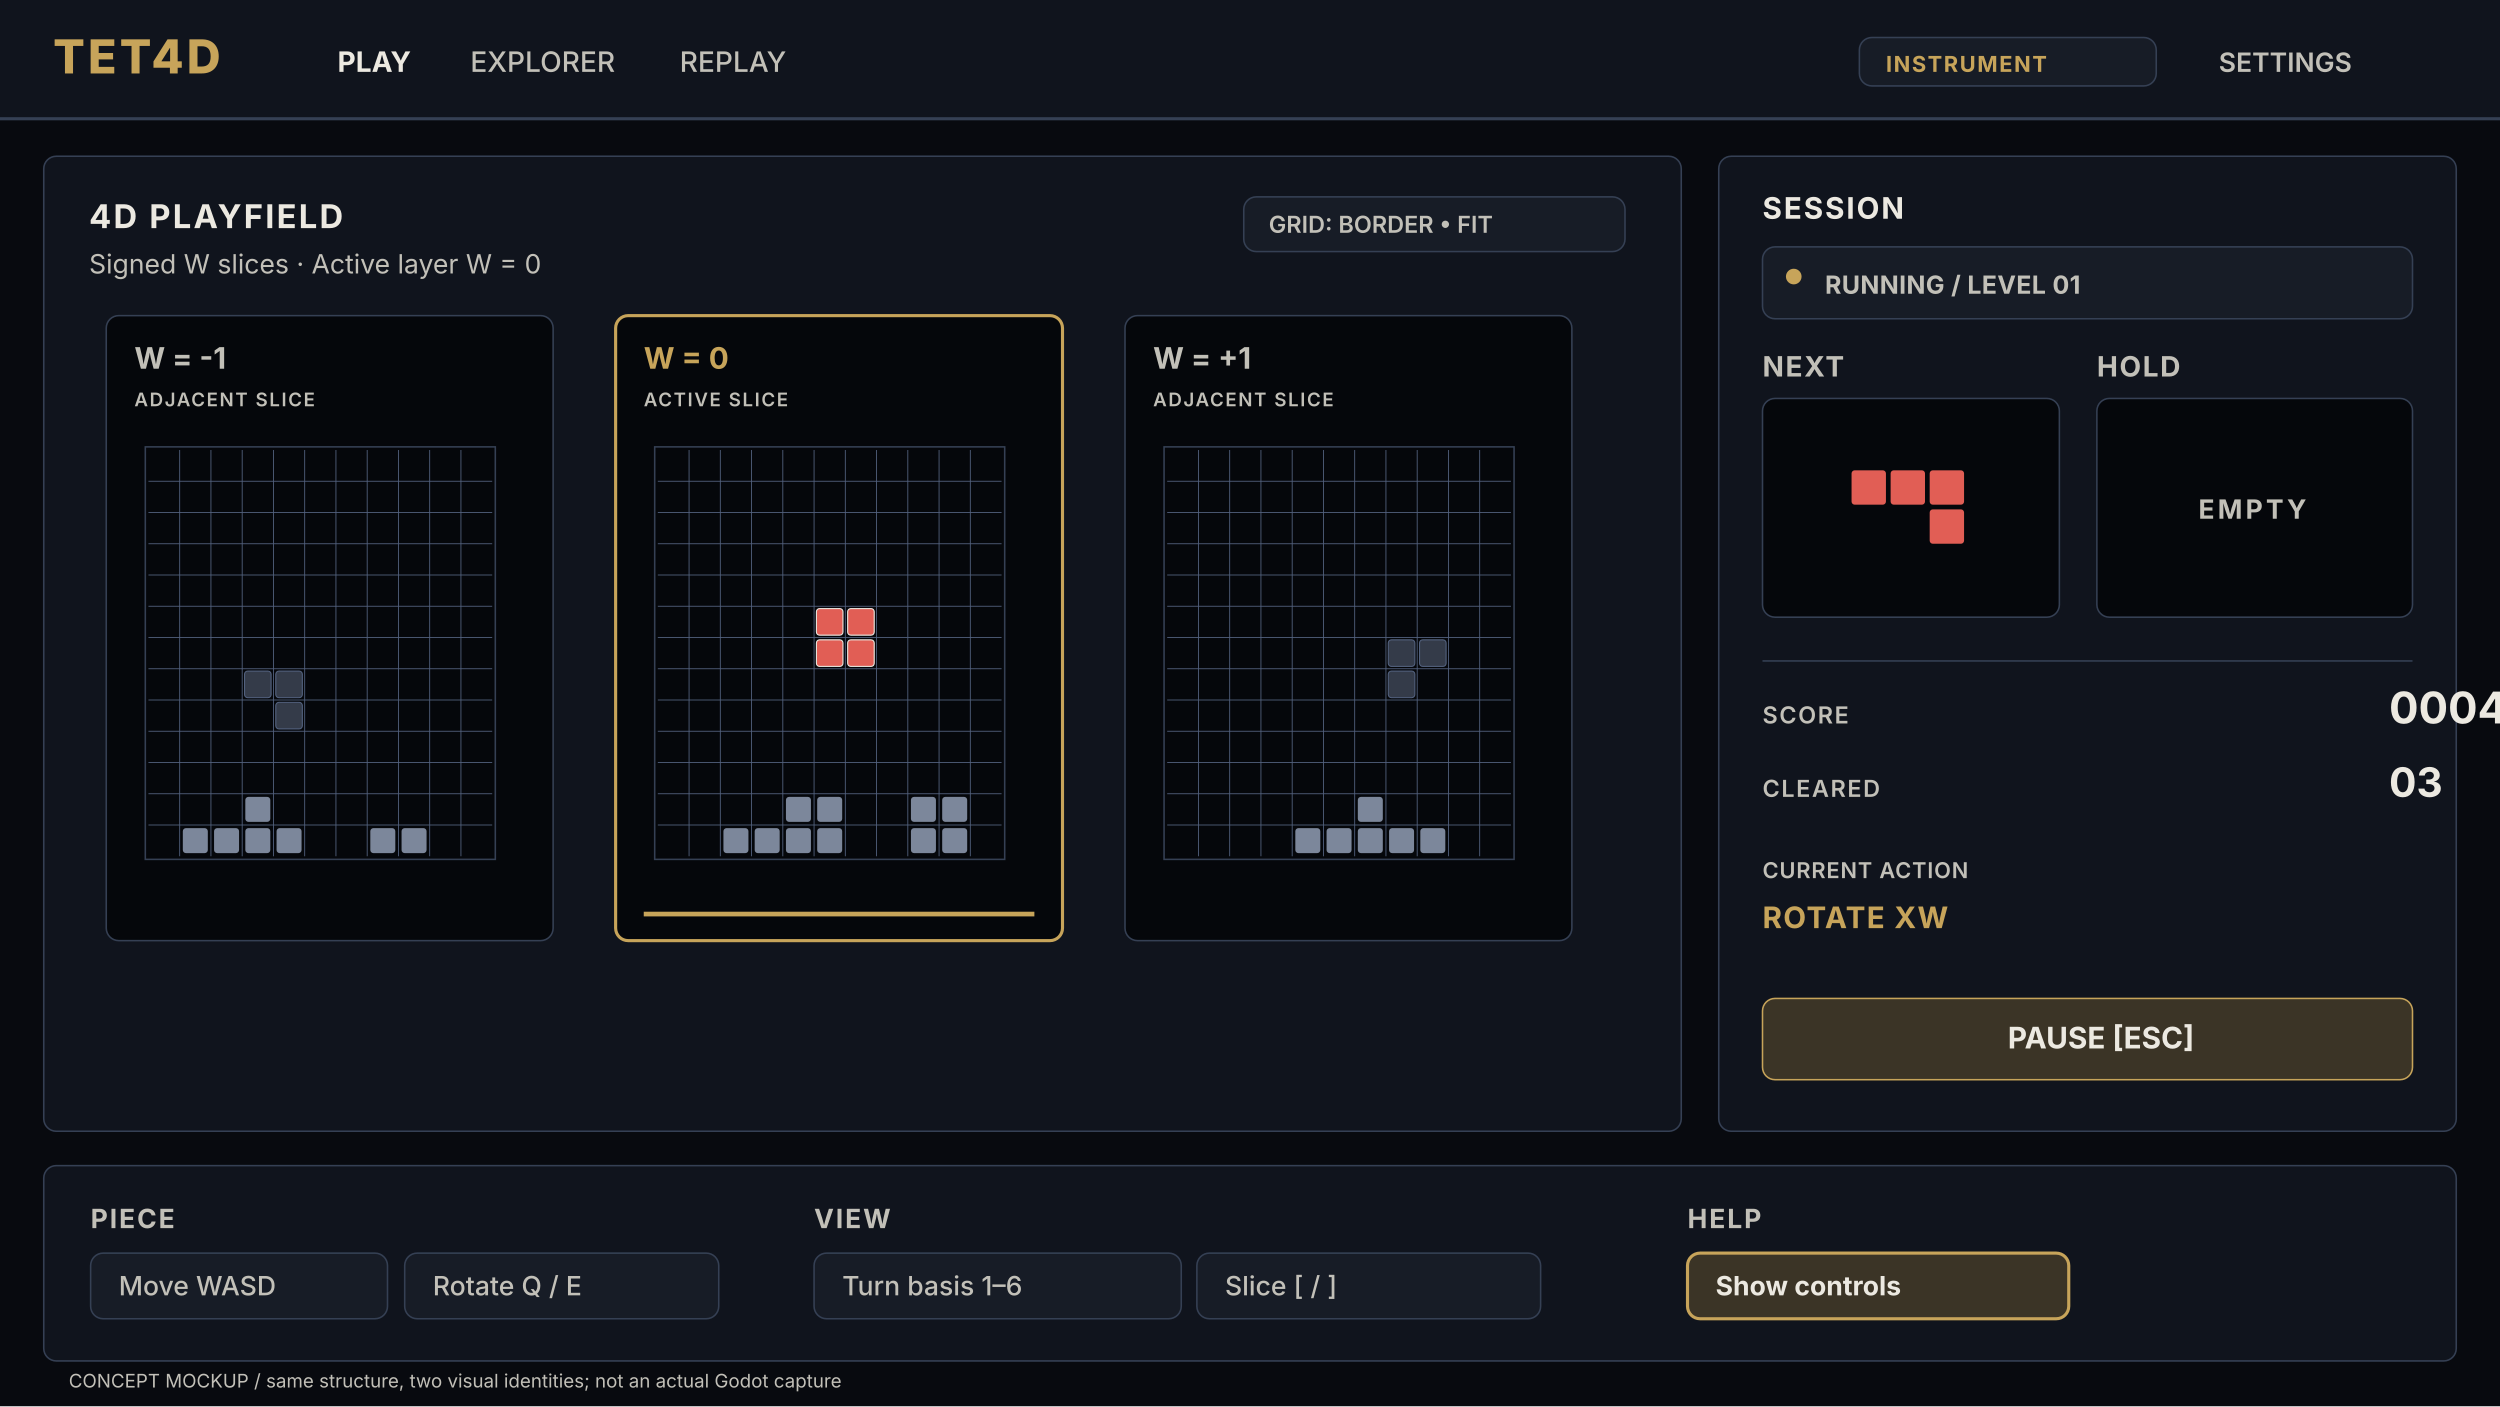
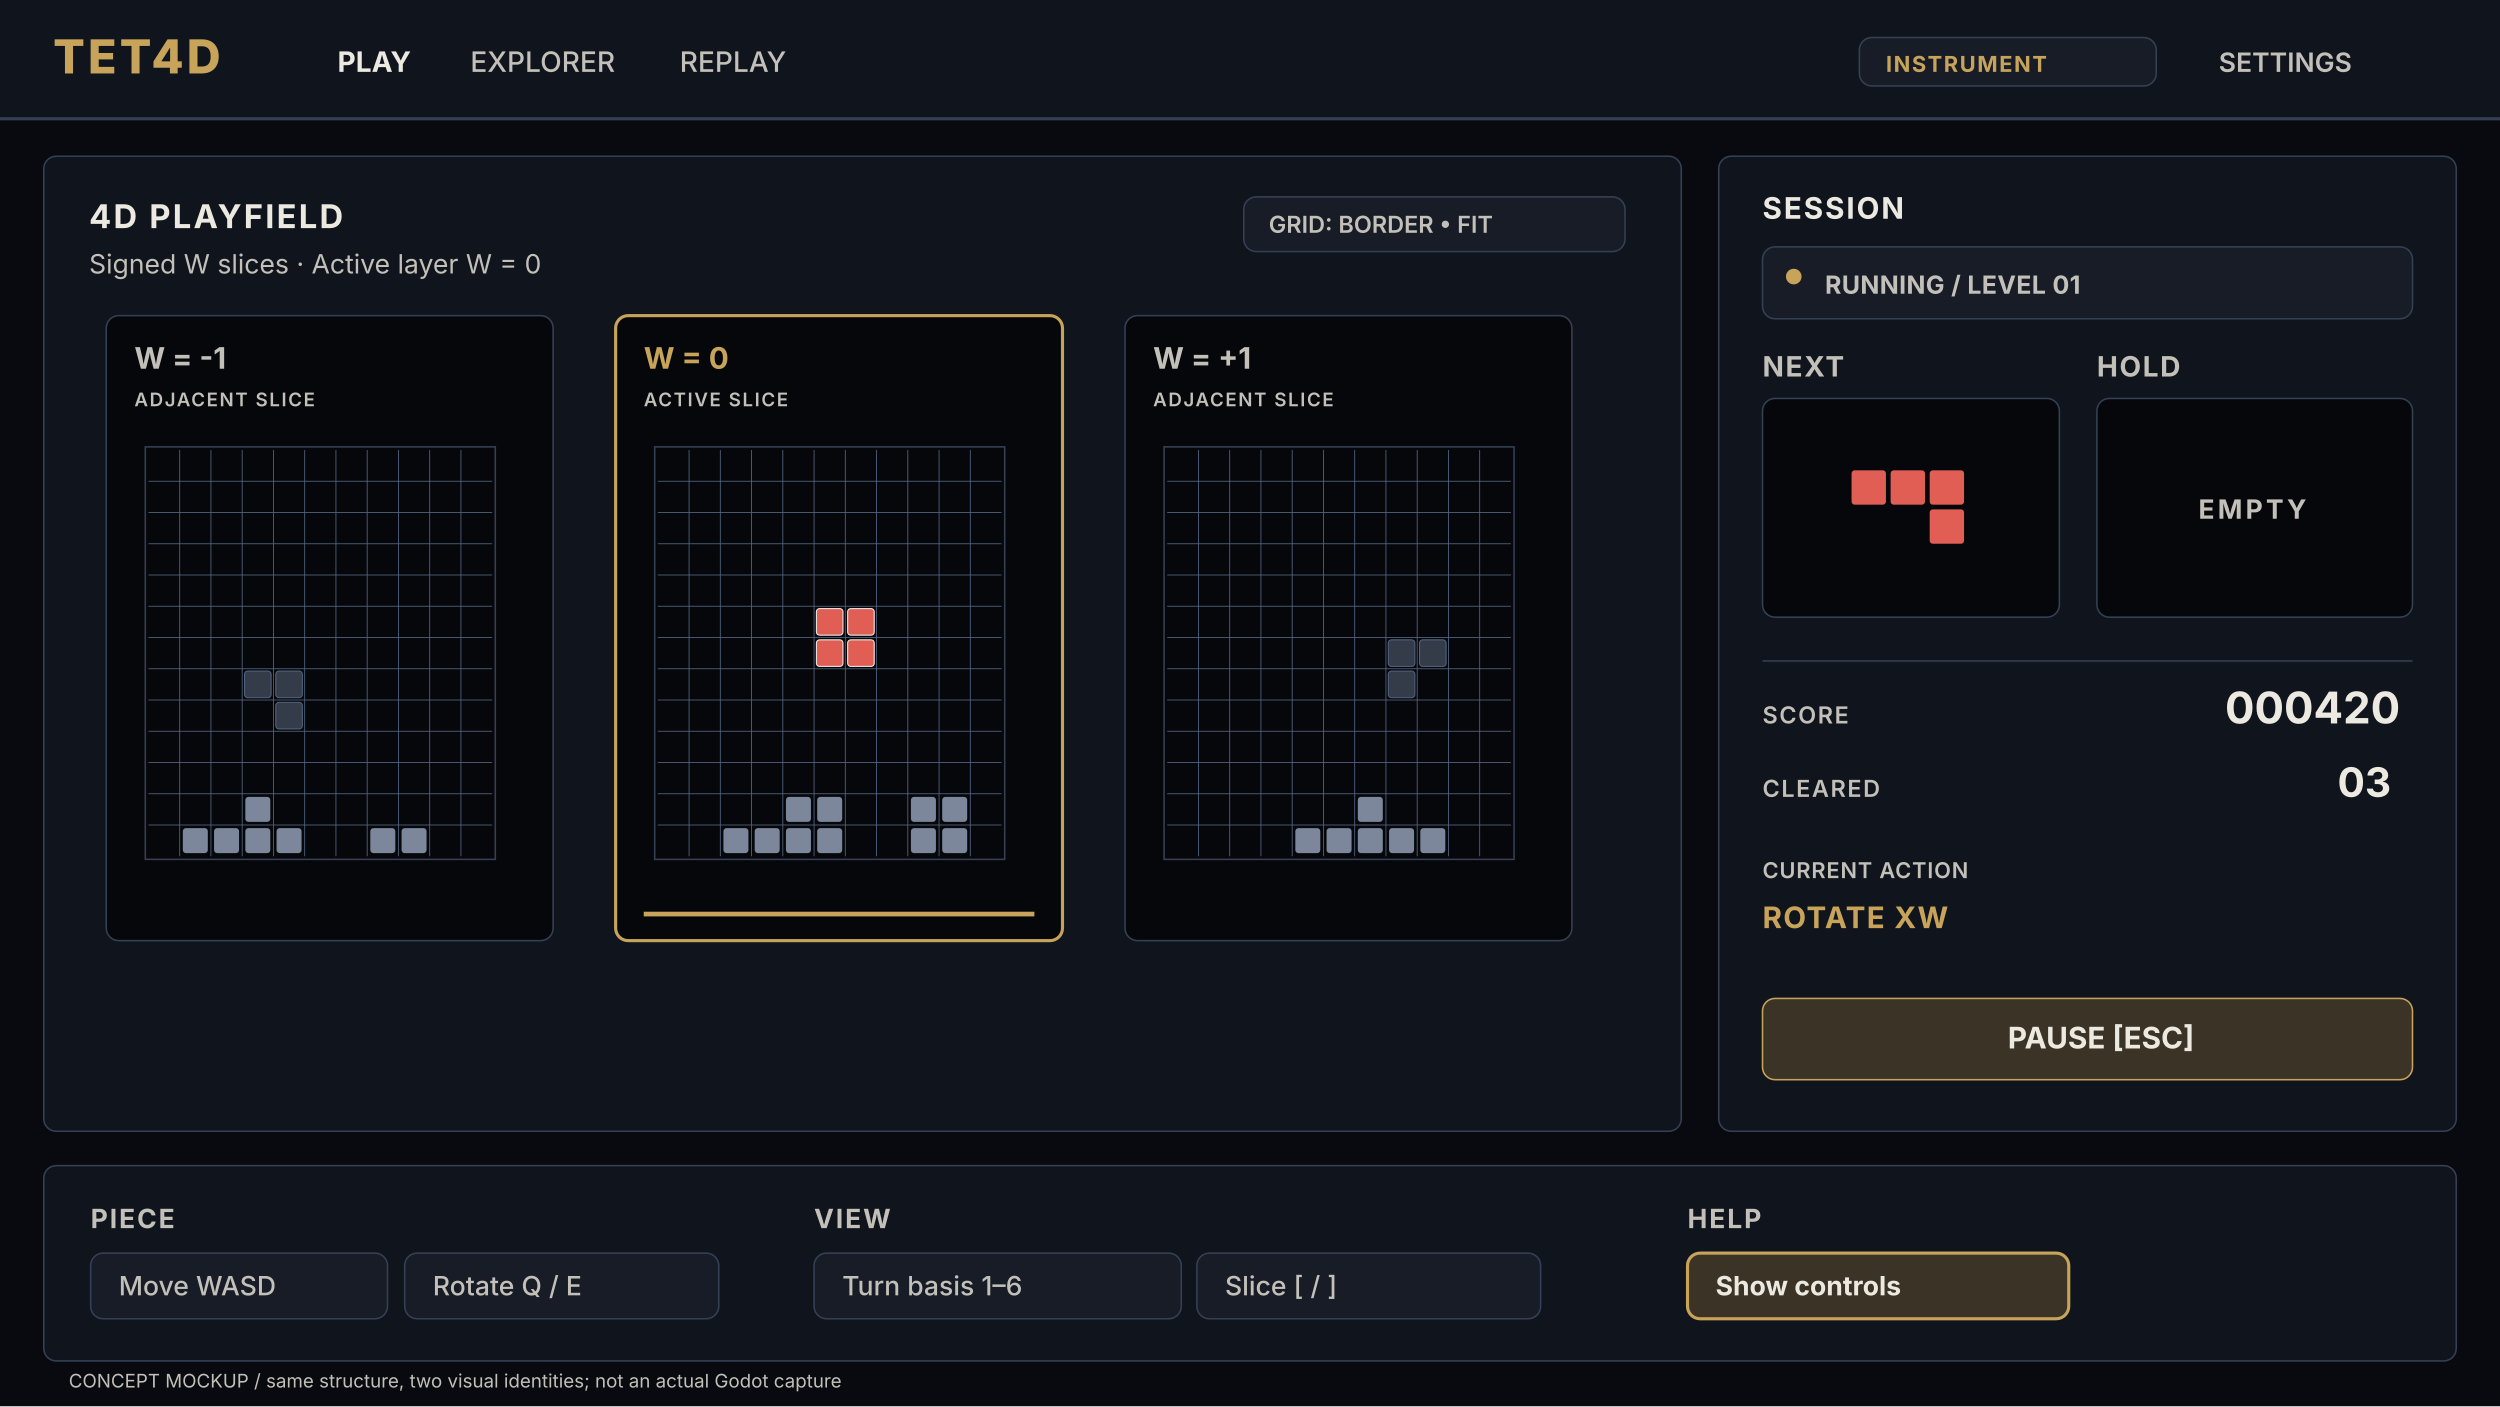
<svg xmlns="http://www.w3.org/2000/svg" viewBox="0 0 1600 900" role="img" aria-label="Original conceptual 4D gameplay UI in INSTRUMENT style, diagram not a game screenshot">
  <rect x="0" y="0" width="1600" height="900" rx="0" fill="#080A0F" stroke="none" stroke-width="1" />
  <rect x="0" y="0" width="1600" height="76" rx="0" fill="#10141D" stroke="none" stroke-width="1" />
  <path d="M0,76L1600,76" stroke="#354054" stroke-width="2" />
  <text x="34" y="47" fill="#C7A45A" font-family="Inter,Segoe UI,Arial,sans-serif" font-size="30" font-weight="800" letter-spacing="2">TET4D</text>
  <text x="216" y="46" fill="#ECE9E1" font-family="Inter,Segoe UI,Arial,sans-serif" font-size="18" font-weight="700" letter-spacing="0">PLAY</text>
  <text x="301" y="46" fill="#C2C0B8" font-family="Inter,Segoe UI,Arial,sans-serif" font-size="18" font-weight="500" letter-spacing="0">EXPLORER</text>
  <text x="435" y="46" fill="#C2C0B8" font-family="Inter,Segoe UI,Arial,sans-serif" font-size="18" font-weight="500" letter-spacing="0">REPLAY</text>
  <text x="1420" y="46" fill="#C2C0B8" font-family="Inter,Segoe UI,Arial,sans-serif" font-size="17" font-weight="600" letter-spacing="0">SETTINGS</text>
  <rect x="1190" y="24" width="190" height="31" rx="8" fill="#171C26" stroke="#354054" stroke-width="1" />
  <text x="1207" y="46" fill="#C7A45A" font-family="Inter,Segoe UI,Arial,sans-serif" font-size="14" font-weight="700" letter-spacing="1">INSTRUMENT</text>
  <rect x="28" y="100" width="1048" height="624" rx="8" fill="#10141D" stroke="#354054" stroke-width="1" />
  <text x="57" y="146" fill="#ECE9E1" font-family="Inter,Segoe UI,Arial,sans-serif" font-size="21" font-weight="750" letter-spacing="1.4">4D PLAYFIELD</text>
  <text x="57" y="175" fill="#C2C0B8" font-family="Inter,Segoe UI,Arial,sans-serif" font-size="17" font-weight="400" letter-spacing="0">Signed W slices    ·    Active layer W = 0</text>
  <rect x="796" y="126" width="244" height="35" rx="8" fill="#171C26" stroke="#354054" stroke-width="1" />
  <text x="812" y="149" fill="#C2C0B8" font-family="Inter,Segoe UI,Arial,sans-serif" font-size="15" font-weight="600" letter-spacing="0">GRID: BORDER   •   FIT</text>
  <rect x="68" y="202" width="286" height="400" rx="8" fill="#05070B" stroke="#354054" stroke-width="1" />
  <text x="86" y="236" fill="#C2C0B8" font-family="Inter,Segoe UI,Arial,sans-serif" font-size="19" font-weight="700" letter-spacing="0">W = -1</text>
  <text x="86" y="260" fill="#C2C0B8" font-family="Inter,Segoe UI,Arial,sans-serif" font-size="12" font-weight="600" letter-spacing="1">ADJACENT SLICE</text>
  <rect x="93" y="286" width="224" height="264" rx="0" fill="#05070B" stroke="#354054" stroke-width="1" />
  <path d="M115,288L115,548" stroke="#52617E" stroke-width="0.55" />
  <path d="M135,288L135,548" stroke="#52617E" stroke-width="0.55" />
  <path d="M155,288L155,548" stroke="#52617E" stroke-width="0.55" />
  <path d="M175,288L175,548" stroke="#52617E" stroke-width="0.55" />
  <path d="M195,288L195,548" stroke="#52617E" stroke-width="0.55" />
  <path d="M215,288L215,548" stroke="#52617E" stroke-width="0.55" />
  <path d="M235,288L235,548" stroke="#52617E" stroke-width="0.55" />
  <path d="M255,288L255,548" stroke="#52617E" stroke-width="0.55" />
  <path d="M275,288L275,548" stroke="#52617E" stroke-width="0.55" />
  <path d="M295,288L295,548" stroke="#52617E" stroke-width="0.55" />
  <path d="M95,308L315,308" stroke="#52617E" stroke-width="0.55" />
  <path d="M95,328L315,328" stroke="#52617E" stroke-width="0.55" />
  <path d="M95,348L315,348" stroke="#52617E" stroke-width="0.55" />
  <path d="M95,368L315,368" stroke="#52617E" stroke-width="0.55" />
  <path d="M95,388L315,388" stroke="#52617E" stroke-width="0.55" />
  <path d="M95,408L315,408" stroke="#52617E" stroke-width="0.55" />
  <path d="M95,428L315,428" stroke="#52617E" stroke-width="0.55" />
  <path d="M95,448L315,448" stroke="#52617E" stroke-width="0.55" />
  <path d="M95,468L315,468" stroke="#52617E" stroke-width="0.55" />
  <path d="M95,488L315,488" stroke="#52617E" stroke-width="0.55" />
  <path d="M95,508L315,508" stroke="#52617E" stroke-width="0.55" />
  <path d="M95,528L315,528" stroke="#52617E" stroke-width="0.55" />
  <rect x="117" y="530" width="16" height="16" rx="2" fill="#7C879B" stroke="none" stroke-width="1" />
  <rect x="137" y="530" width="16" height="16" rx="2" fill="#7C879B" stroke="none" stroke-width="1" />
  <rect x="157" y="530" width="16" height="16" rx="2" fill="#7C879B" stroke="none" stroke-width="1" />
  <rect x="177" y="530" width="16" height="16" rx="2" fill="#7C879B" stroke="none" stroke-width="1" />
  <rect x="157" y="510" width="16" height="16" rx="2" fill="#7C879B" stroke="none" stroke-width="1" />
  <rect x="237" y="530" width="16" height="16" rx="2" fill="#7C879B" stroke="none" stroke-width="1" />
  <rect x="257" y="530" width="16" height="16" rx="2" fill="#7C879B" stroke="none" stroke-width="1" />
  <rect x="156.5" y="429.5" width="17" height="17" rx="2" fill="#343B49" stroke="#52617E" stroke-width="0.7" />
  <rect x="176.5" y="429.5" width="17" height="17" rx="2" fill="#343B49" stroke="#52617E" stroke-width="0.7" />
  <rect x="176.5" y="449.5" width="17" height="17" rx="2" fill="#343B49" stroke="#52617E" stroke-width="0.7" />
  <rect x="394" y="202" width="286" height="400" rx="8" fill="#05070B" stroke="#C7A45A" stroke-width="2" />
  <text x="412" y="236" fill="#C7A45A" font-family="Inter,Segoe UI,Arial,sans-serif" font-size="19" font-weight="700" letter-spacing="0">W = 0</text>
  <text x="412" y="260" fill="#C2C0B8" font-family="Inter,Segoe UI,Arial,sans-serif" font-size="12" font-weight="600" letter-spacing="1">ACTIVE SLICE</text>
  <rect x="419" y="286" width="224" height="264" rx="0" fill="#05070B" stroke="#354054" stroke-width="1" />
  <path d="M441,288L441,548" stroke="#52617E" stroke-width="0.55" />
  <path d="M461,288L461,548" stroke="#52617E" stroke-width="0.55" />
  <path d="M481,288L481,548" stroke="#52617E" stroke-width="0.55" />
  <path d="M501,288L501,548" stroke="#52617E" stroke-width="0.55" />
  <path d="M521,288L521,548" stroke="#52617E" stroke-width="0.55" />
  <path d="M541,288L541,548" stroke="#52617E" stroke-width="0.55" />
  <path d="M561,288L561,548" stroke="#52617E" stroke-width="0.55" />
  <path d="M581,288L581,548" stroke="#52617E" stroke-width="0.55" />
  <path d="M601,288L601,548" stroke="#52617E" stroke-width="0.55" />
  <path d="M621,288L621,548" stroke="#52617E" stroke-width="0.55" />
  <path d="M421,308L641,308" stroke="#52617E" stroke-width="0.55" />
  <path d="M421,328L641,328" stroke="#52617E" stroke-width="0.55" />
  <path d="M421,348L641,348" stroke="#52617E" stroke-width="0.55" />
  <path d="M421,368L641,368" stroke="#52617E" stroke-width="0.55" />
  <path d="M421,388L641,388" stroke="#52617E" stroke-width="0.55" />
  <path d="M421,408L641,408" stroke="#52617E" stroke-width="0.55" />
  <path d="M421,428L641,428" stroke="#52617E" stroke-width="0.55" />
  <path d="M421,448L641,448" stroke="#52617E" stroke-width="0.55" />
  <path d="M421,468L641,468" stroke="#52617E" stroke-width="0.55" />
  <path d="M421,488L641,488" stroke="#52617E" stroke-width="0.55" />
  <path d="M421,508L641,508" stroke="#52617E" stroke-width="0.55" />
  <path d="M421,528L641,528" stroke="#52617E" stroke-width="0.55" />
  <rect x="463" y="530" width="16" height="16" rx="2" fill="#7C879B" stroke="none" stroke-width="1" />
  <rect x="483" y="530" width="16" height="16" rx="2" fill="#7C879B" stroke="none" stroke-width="1" />
  <rect x="503" y="530" width="16" height="16" rx="2" fill="#7C879B" stroke="none" stroke-width="1" />
  <rect x="523" y="530" width="16" height="16" rx="2" fill="#7C879B" stroke="none" stroke-width="1" />
  <rect x="523" y="510" width="16" height="16" rx="2" fill="#7C879B" stroke="none" stroke-width="1" />
  <rect x="503" y="510" width="16" height="16" rx="2" fill="#7C879B" stroke="none" stroke-width="1" />
  <rect x="603" y="530" width="16" height="16" rx="2" fill="#7C879B" stroke="none" stroke-width="1" />
  <rect x="583" y="530" width="16" height="16" rx="2" fill="#7C879B" stroke="none" stroke-width="1" />
  <rect x="603" y="510" width="16" height="16" rx="2" fill="#7C879B" stroke="none" stroke-width="1" />
  <rect x="583" y="510" width="16" height="16" rx="2" fill="#7C879B" stroke="none" stroke-width="1" />
  <rect x="522.5" y="389.5" width="17" height="17" rx="2" fill="#E15E55" stroke="#ECE9E1" stroke-width="0.7" />
  <rect x="542.5" y="389.5" width="17" height="17" rx="2" fill="#E15E55" stroke="#ECE9E1" stroke-width="0.7" />
  <rect x="522.5" y="409.5" width="17" height="17" rx="2" fill="#E15E55" stroke="#ECE9E1" stroke-width="0.7" />
  <rect x="542.5" y="409.5" width="17" height="17" rx="2" fill="#E15E55" stroke="#ECE9E1" stroke-width="0.7" />
  <path d="M412,585L662,585" stroke="#C7A45A" stroke-width="3" />
  <rect x="720" y="202" width="286" height="400" rx="8" fill="#05070B" stroke="#354054" stroke-width="1" />
  <text x="738" y="236" fill="#C2C0B8" font-family="Inter,Segoe UI,Arial,sans-serif" font-size="19" font-weight="700" letter-spacing="0">W = +1</text>
  <text x="738" y="260" fill="#C2C0B8" font-family="Inter,Segoe UI,Arial,sans-serif" font-size="12" font-weight="600" letter-spacing="1">ADJACENT SLICE</text>
  <rect x="745" y="286" width="224" height="264" rx="0" fill="#05070B" stroke="#354054" stroke-width="1" />
  <path d="M767,288L767,548" stroke="#52617E" stroke-width="0.55" />
  <path d="M787,288L787,548" stroke="#52617E" stroke-width="0.55" />
  <path d="M807,288L807,548" stroke="#52617E" stroke-width="0.55" />
  <path d="M827,288L827,548" stroke="#52617E" stroke-width="0.55" />
  <path d="M847,288L847,548" stroke="#52617E" stroke-width="0.55" />
  <path d="M867,288L867,548" stroke="#52617E" stroke-width="0.55" />
  <path d="M887,288L887,548" stroke="#52617E" stroke-width="0.55" />
  <path d="M907,288L907,548" stroke="#52617E" stroke-width="0.55" />
  <path d="M927,288L927,548" stroke="#52617E" stroke-width="0.55" />
  <path d="M947,288L947,548" stroke="#52617E" stroke-width="0.55" />
  <path d="M747,308L967,308" stroke="#52617E" stroke-width="0.55" />
  <path d="M747,328L967,328" stroke="#52617E" stroke-width="0.55" />
  <path d="M747,348L967,348" stroke="#52617E" stroke-width="0.55" />
  <path d="M747,368L967,368" stroke="#52617E" stroke-width="0.55" />
  <path d="M747,388L967,388" stroke="#52617E" stroke-width="0.55" />
  <path d="M747,408L967,408" stroke="#52617E" stroke-width="0.55" />
  <path d="M747,428L967,428" stroke="#52617E" stroke-width="0.55" />
  <path d="M747,448L967,448" stroke="#52617E" stroke-width="0.55" />
  <path d="M747,468L967,468" stroke="#52617E" stroke-width="0.55" />
  <path d="M747,488L967,488" stroke="#52617E" stroke-width="0.55" />
  <path d="M747,508L967,508" stroke="#52617E" stroke-width="0.55" />
  <path d="M747,528L967,528" stroke="#52617E" stroke-width="0.55" />
  <rect x="829" y="530" width="16" height="16" rx="2" fill="#7C879B" stroke="none" stroke-width="1" />
  <rect x="849" y="530" width="16" height="16" rx="2" fill="#7C879B" stroke="none" stroke-width="1" />
  <rect x="869" y="530" width="16" height="16" rx="2" fill="#7C879B" stroke="none" stroke-width="1" />
  <rect x="869" y="510" width="16" height="16" rx="2" fill="#7C879B" stroke="none" stroke-width="1" />
  <rect x="889" y="530" width="16" height="16" rx="2" fill="#7C879B" stroke="none" stroke-width="1" />
  <rect x="909" y="530" width="16" height="16" rx="2" fill="#7C879B" stroke="none" stroke-width="1" />
  <rect x="888.5" y="409.5" width="17" height="17" rx="2" fill="#343B49" stroke="#52617E" stroke-width="0.7" />
  <rect x="908.5" y="409.5" width="17" height="17" rx="2" fill="#343B49" stroke="#52617E" stroke-width="0.7" />
  <rect x="888.5" y="429.5" width="17" height="17" rx="2" fill="#343B49" stroke="#52617E" stroke-width="0.7" />
  <rect x="1100" y="100" width="472" height="624" rx="8" fill="#10141D" stroke="#354054" stroke-width="1" />
  <text x="1128" y="140" fill="#ECE9E1" font-family="Inter,Segoe UI,Arial,sans-serif" font-size="19" font-weight="700" letter-spacing="1.2">SESSION</text>
  <rect x="1128" y="158" width="416" height="46" rx="8" fill="#171C26" stroke="#354054" stroke-width="1" />
  <rect x="1143" y="172" width="10" height="10" rx="5" fill="#C7A45A" stroke="none" stroke-width="1" />
  <text x="1168" y="188" fill="#C2C0B8" font-family="Inter,Segoe UI,Arial,sans-serif" font-size="16" font-weight="700" letter-spacing="0.2">RUNNING   /   LEVEL 01</text>
  <text x="1128" y="241" fill="#C2C0B8" font-family="Inter,Segoe UI,Arial,sans-serif" font-size="18" font-weight="700" letter-spacing="1">NEXT</text>
  <text x="1342" y="241" fill="#C2C0B8" font-family="Inter,Segoe UI,Arial,sans-serif" font-size="18" font-weight="700" letter-spacing="1">HOLD</text>
  <rect x="1128" y="255" width="190" height="140" rx="8" fill="#05070B" stroke="#354054" stroke-width="1" />
  <rect x="1342" y="255" width="202" height="140" rx="8" fill="#05070B" stroke="#354054" stroke-width="1" />
  <rect x="1185" y="301" width="22" height="22" rx="2" fill="#E15E55" stroke="none" stroke-width="1" />
  <rect x="1210" y="301" width="22" height="22" rx="2" fill="#E15E55" stroke="none" stroke-width="1" />
  <rect x="1235" y="301" width="22" height="22" rx="2" fill="#E15E55" stroke="none" stroke-width="1" />
  <rect x="1235" y="326" width="22" height="22" rx="2" fill="#E15E55" stroke="none" stroke-width="1" />
  <text x="1407" y="332" fill="#C2C0B8" font-family="Inter,Segoe UI,Arial,sans-serif" font-size="17" font-weight="650" letter-spacing="2">EMPTY</text>
  <path d="M1128,423L1544,423" stroke="#354054" stroke-width="1" />
  <text x="1128" y="463" fill="#C2C0B8" font-family="Inter,Segoe UI,Arial,sans-serif" font-size="15" font-weight="600" letter-spacing="1">SCORE</text>
-   <text x="1529" y="463" fill="#ECE9E1" font-family="Inter,Segoe UI,Arial,sans-serif" font-size="28" font-weight="650" letter-spacing="0">000420</text>
+   <text x="1424" y="463" fill="#ECE9E1" font-family="Inter,Segoe UI,Arial,sans-serif" font-size="28" font-weight="650" letter-spacing="0">000420</text>
  <text x="1128" y="510" fill="#C2C0B8" font-family="Inter,Segoe UI,Arial,sans-serif" font-size="15" font-weight="600" letter-spacing="1">CLEARED</text>
-   <text x="1529" y="510" fill="#ECE9E1" font-family="Inter,Segoe UI,Arial,sans-serif" font-size="26" font-weight="650" letter-spacing="0">03</text>
+   <text x="1496" y="510" fill="#ECE9E1" font-family="Inter,Segoe UI,Arial,sans-serif" font-size="26" font-weight="650" letter-spacing="0">03</text>
  <text x="1128" y="562" fill="#C2C0B8" font-family="Inter,Segoe UI,Arial,sans-serif" font-size="14" font-weight="600" letter-spacing="0.5">CURRENT ACTION</text>
  <text x="1128" y="594" fill="#C7A45A" font-family="Inter,Segoe UI,Arial,sans-serif" font-size="19" font-weight="700" letter-spacing="0.8">ROTATE XW</text>
  <rect x="1128" y="639" width="416" height="52" rx="8" fill="#3B3426" stroke="#C7A45A" stroke-width="1" />
  <text x="1285" y="671" fill="#ECE9E1" font-family="Inter,Segoe UI,Arial,sans-serif" font-size="19" font-weight="700" letter-spacing="0">PAUSE   [ESC]</text>
  <rect x="28" y="746" width="1544" height="125" rx="8" fill="#10141D" stroke="#354054" stroke-width="1" />
  <text x="58" y="786" fill="#C2C0B8" font-family="Inter,Segoe UI,Arial,sans-serif" font-size="17" font-weight="700" letter-spacing="1.2">PIECE</text>
  <rect x="58" y="802" width="190" height="42" rx="8" fill="#171C26" stroke="#354054" stroke-width="1" />
  <text x="76" y="829" fill="#C2C0B8" font-family="Inter,Segoe UI,Arial,sans-serif" font-size="17" font-weight="500" letter-spacing="0">Move    WASD</text>
  <rect x="259" y="802" width="201" height="42" rx="8" fill="#171C26" stroke="#354054" stroke-width="1" />
  <text x="277" y="829" fill="#C2C0B8" font-family="Inter,Segoe UI,Arial,sans-serif" font-size="17" font-weight="500" letter-spacing="0">Rotate    Q / E</text>
  <text x="521" y="786" fill="#C2C0B8" font-family="Inter,Segoe UI,Arial,sans-serif" font-size="17" font-weight="700" letter-spacing="1.2">VIEW</text>
  <rect x="521" y="802" width="235" height="42" rx="8" fill="#171C26" stroke="#354054" stroke-width="1" />
  <text x="539" y="829" fill="#C2C0B8" font-family="Inter,Segoe UI,Arial,sans-serif" font-size="17" font-weight="500" letter-spacing="0">Turn basis   1–6</text>
  <rect x="766" y="802" width="220" height="42" rx="8" fill="#171C26" stroke="#354054" stroke-width="1" />
  <text x="784" y="829" fill="#C2C0B8" font-family="Inter,Segoe UI,Arial,sans-serif" font-size="17" font-weight="500" letter-spacing="0">Slice   [ / ]</text>
  <text x="1080" y="786" fill="#C2C0B8" font-family="Inter,Segoe UI,Arial,sans-serif" font-size="17" font-weight="700" letter-spacing="1.2">HELP</text>
  <rect x="1080" y="802" width="244" height="42" rx="8" fill="#3B3426" stroke="#C7A45A" stroke-width="2" />
  <text x="1098" y="829" fill="#ECE9E1" font-family="Inter,Segoe UI,Arial,sans-serif" font-size="17" font-weight="700" letter-spacing="0">Show controls</text>
  <text x="44" y="888" fill="#C2C0B8" font-family="Inter,Segoe UI,Arial,sans-serif" font-size="12" font-weight="400" letter-spacing="0">CONCEPT MOCKUP  /  same structure, two visual identities; not an actual Godot capture</text>
</svg>
